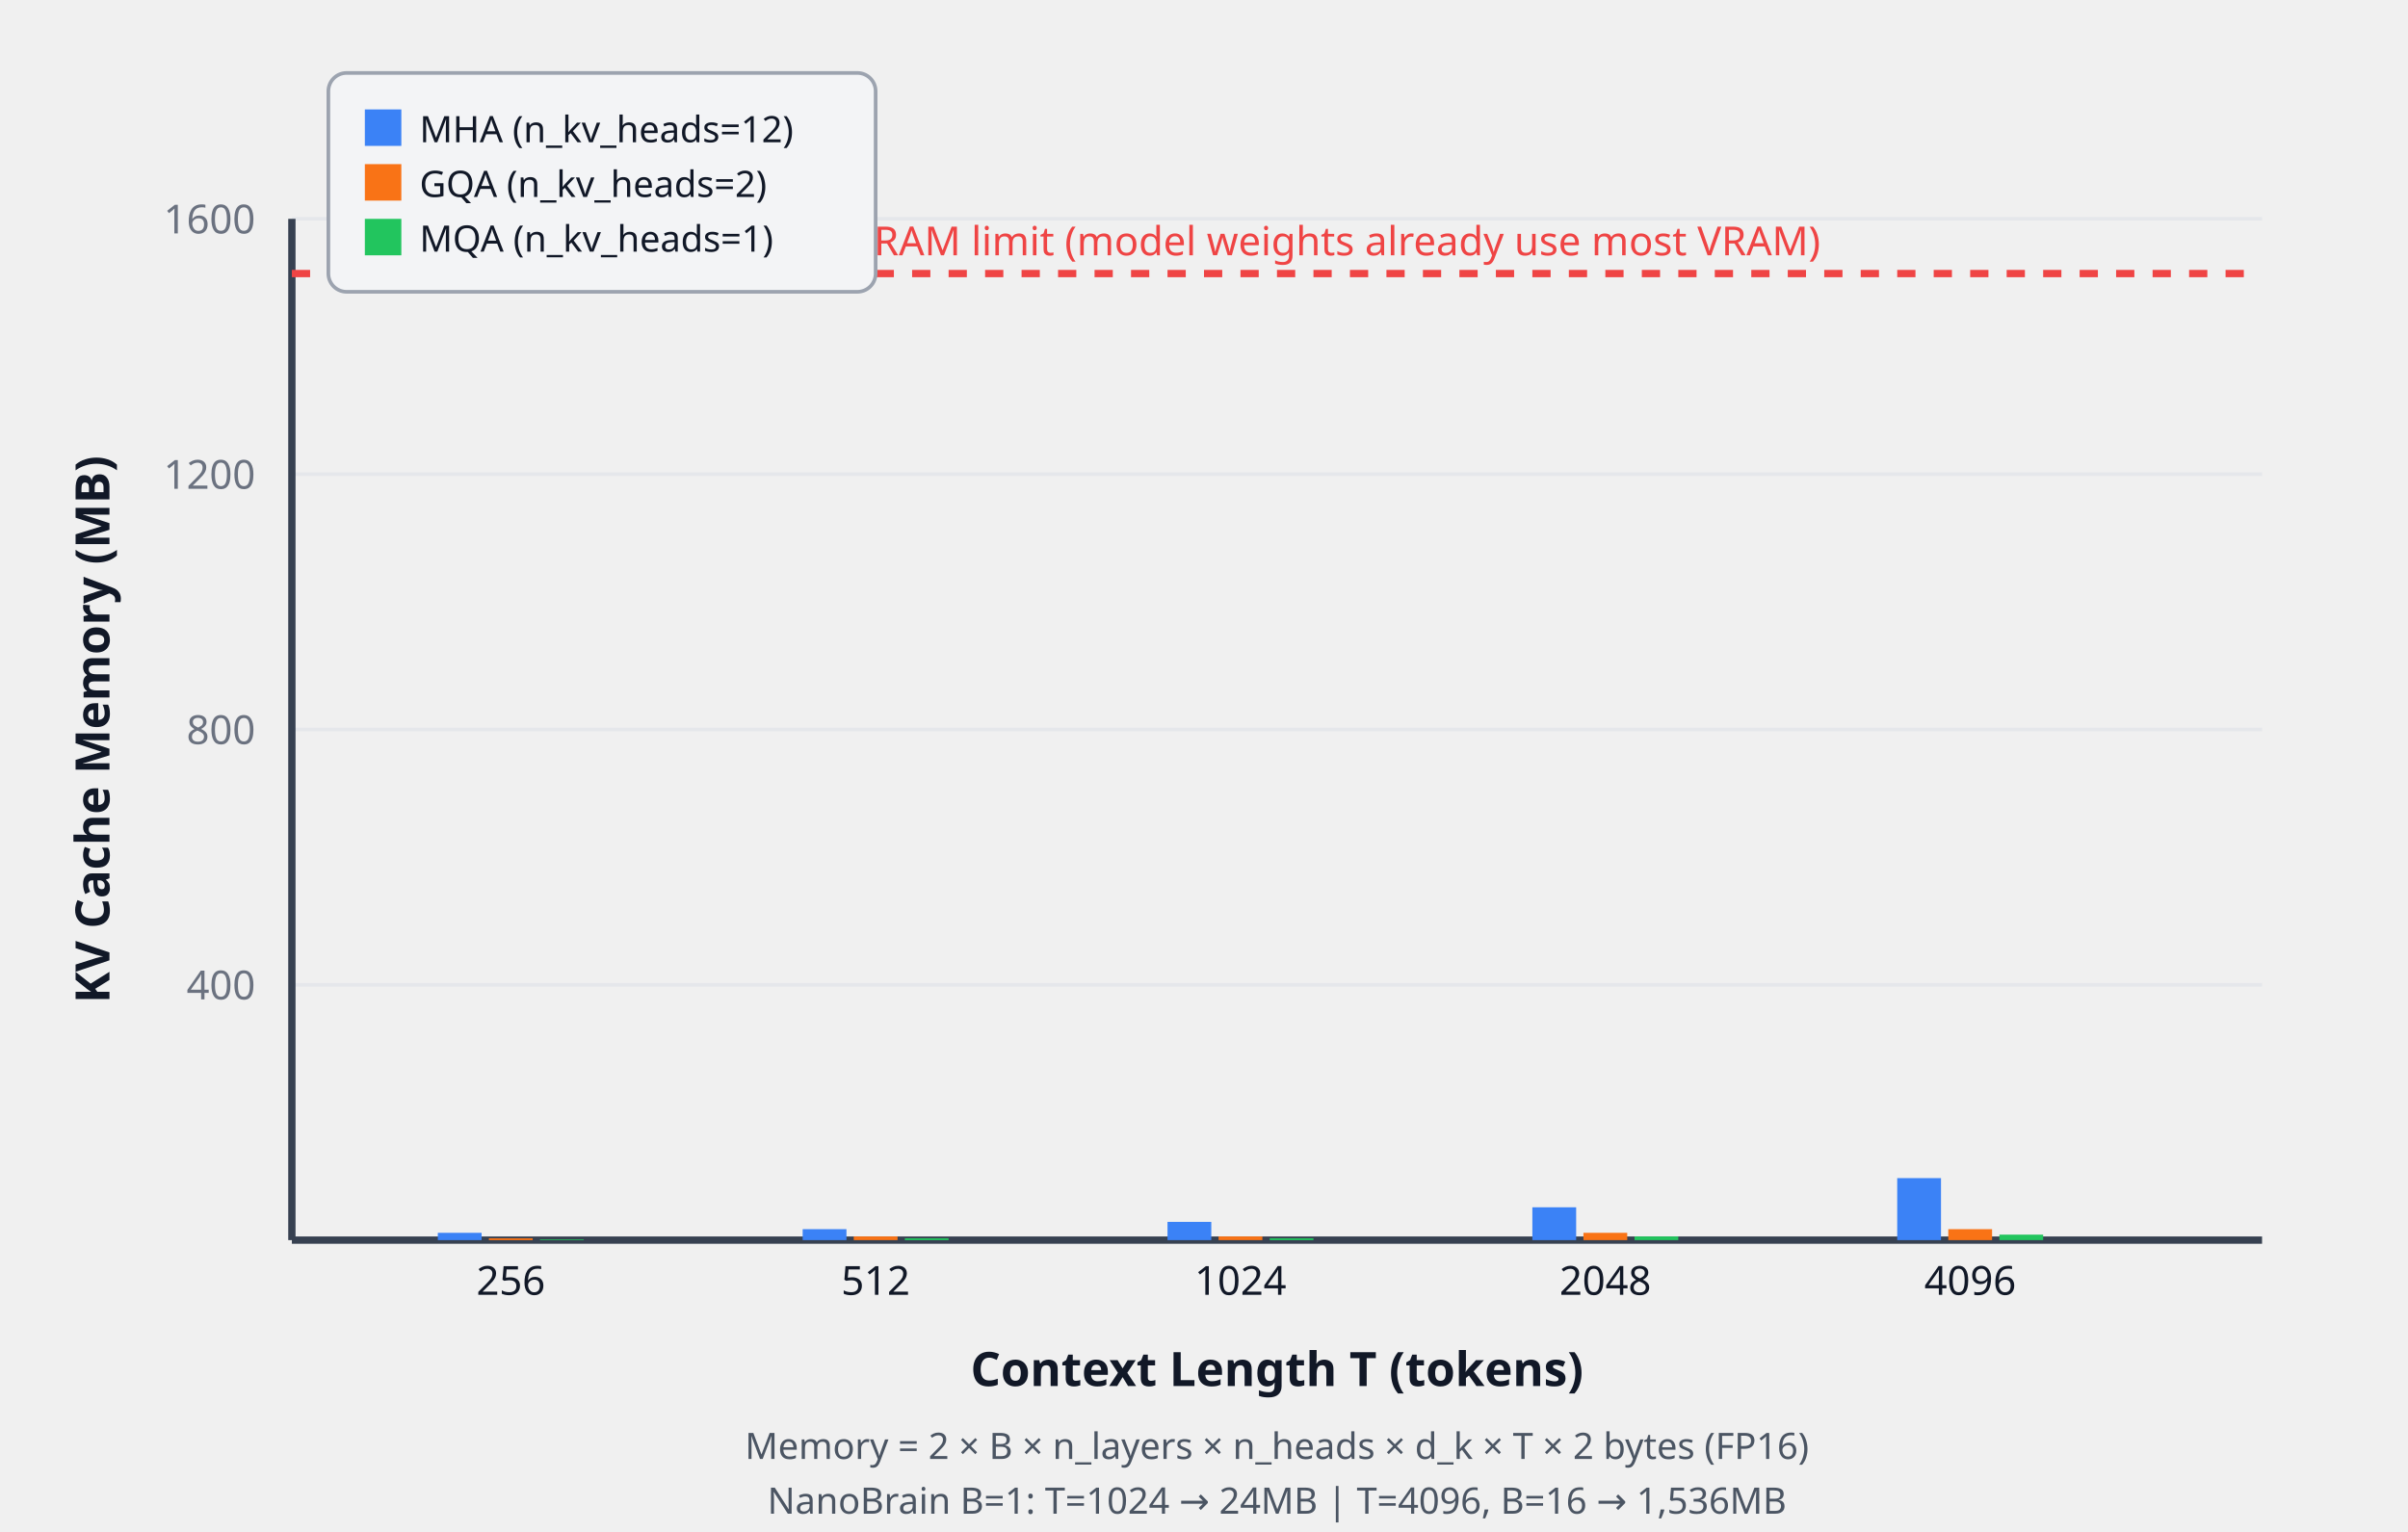
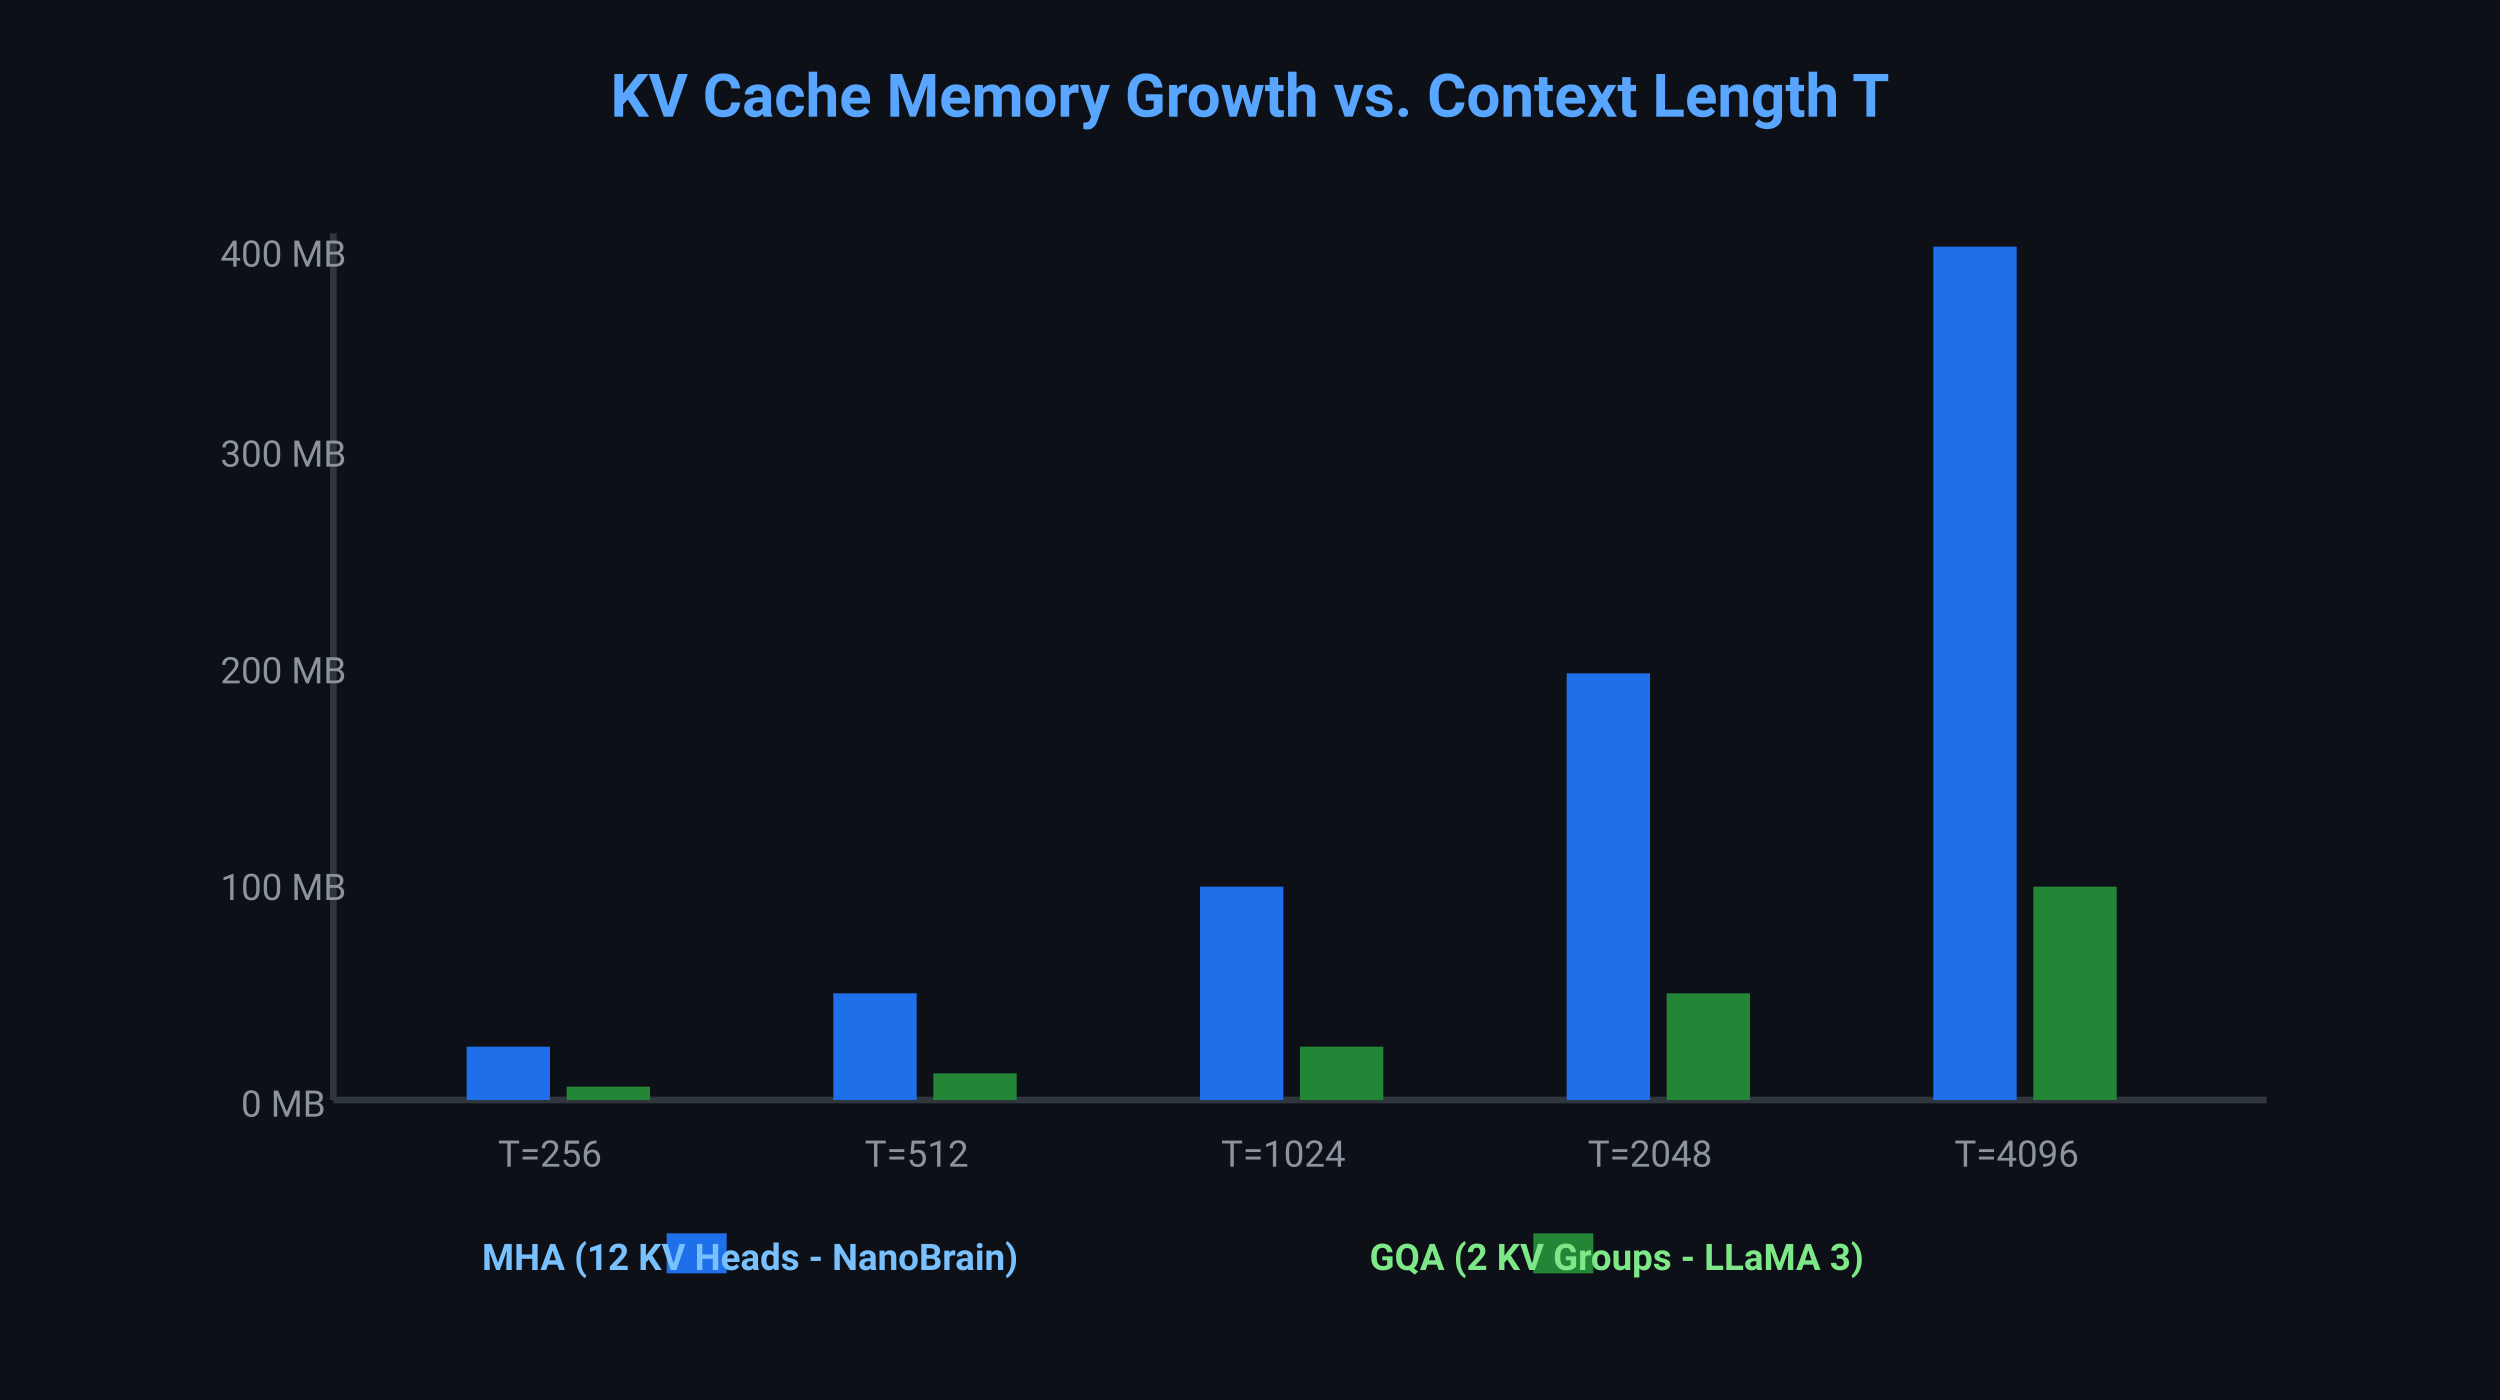
- <svg xmlns="http://www.w3.org/2000/svg" viewBox="0 0 660 420" width="660" height="420" style="background-color: white; font-family: sans-serif;">
-   <line x1="80" y1="60" x2="620" y2="60" stroke="#E5E7EB" stroke-width="1" />
-   <text x="70" y="64" font-size="11" text-anchor="end" fill="#6B7280">1600</text>
-   <line x1="80" y1="130" x2="620" y2="130" stroke="#E5E7EB" stroke-width="1" />
-   <text x="70" y="134" font-size="11" text-anchor="end" fill="#6B7280">1200</text>
-   <line x1="80" y1="200" x2="620" y2="200" stroke="#E5E7EB" stroke-width="1" />
-   <text x="70" y="204" font-size="11" text-anchor="end" fill="#6B7280">800</text>
-   <line x1="80" y1="270" x2="620" y2="270" stroke="#E5E7EB" stroke-width="1" />
-   <text x="70" y="274" font-size="11" text-anchor="end" fill="#6B7280">400</text>
-   <line x1="80" y1="340" x2="620" y2="340" stroke="#374151" stroke-width="2" />
-   <line x1="80" y1="60" x2="80" y2="340" stroke="#374151" stroke-width="2" />
-   <text x="350" y="380" font-size="13" font-weight="bold" text-anchor="middle" fill="#111827">Context Length T (tokens)</text>
-   <text x="30" y="200" font-size="13" font-weight="bold" text-anchor="middle" fill="#111827" transform="rotate(-90 30 200)">KV Cache Memory (MB)</text>
-   <line x1="80" y1="75" x2="620" y2="75" stroke="#EF4444" stroke-width="2" stroke-dasharray="5,5" />
-   <text x="350" y="70" font-size="11" text-anchor="middle" fill="#EF4444">~GPU VRAM limit (model weights already use most VRAM)</text>
-   <text x="140" y="355" font-size="11" text-anchor="middle" fill="#111827">256</text>
-   <rect x="120" y="338" width="12" height="2" fill="#3B82F6" />
-   <rect x="134" y="339.5" width="12" height="0.5" fill="#F97316" />
-   <rect x="148" y="339.8" width="12" height="0.2" fill="#22C55E" />
-   <text x="240" y="355" font-size="11" text-anchor="middle" fill="#111827">512</text>
-   <rect x="220" y="337" width="12" height="3" fill="#3B82F6" />
-   <rect x="234" y="339" width="12" height="1" fill="#F97316" />
-   <rect x="248" y="339.5" width="12" height="0.5" fill="#22C55E" />
-   <text x="340" y="355" font-size="11" text-anchor="middle" fill="#111827">1024</text>
-   <rect x="320" y="335" width="12" height="5" fill="#3B82F6" />
-   <rect x="334" y="339" width="12" height="1" fill="#F97316" />
-   <rect x="348" y="339.5" width="12" height="0.5" fill="#22C55E" />
-   <text x="440" y="355" font-size="11" text-anchor="middle" fill="#111827">2048</text>
-   <rect x="420" y="331" width="12" height="9" fill="#3B82F6" />
-   <rect x="434" y="338" width="12" height="2" fill="#F97316" />
-   <rect x="448" y="339" width="12" height="1" fill="#22C55E" />
-   <text x="540" y="355" font-size="11" text-anchor="middle" fill="#111827">4096</text>
-   <rect x="520" y="323" width="12" height="17" fill="#3B82F6" />
-   <rect x="534" y="337" width="12" height="3" fill="#F97316" />
-   <rect x="548" y="338.5" width="12" height="1.5" fill="#22C55E" />
-   <text x="350" y="400" font-size="10" text-anchor="middle" fill="#4B5563">Memory = 2 × B × n_layers × n_heads × d_k × T × 2 bytes (FP16)</text>
-   <text x="350" y="415" font-size="10" text-anchor="middle" fill="#4B5563">NanoBrain B=1: T=1024 → 24MB  |  T=4096, B=16 → 1,536MB</text>
-   <rect x="90" y="20" width="150" height="60" rx="5" fill="#F3F4F6" stroke="#9CA3AF" stroke-width="1" />
-   <rect x="100" y="30" width="10" height="10" fill="#3B82F6" />
-   <text x="115" y="39" font-size="10" fill="#111827">MHA (n_kv_heads=12)</text>
-   <rect x="100" y="45" width="10" height="10" fill="#F97316" />
-   <text x="115" y="54" font-size="10" fill="#111827">GQA (n_kv_heads=2)</text>
-   <rect x="100" y="60" width="10" height="10" fill="#22C55E" />
-   <text x="115" y="69" font-size="10" fill="#111827">MQA (n_kv_heads=1)</text>
+ <svg xmlns="http://www.w3.org/2000/svg" viewBox="0 0 750 420" width="100%" height="100%" style="background-color: #0d1117; font-family: -apple-system, BlinkMacSystemFont, 'Segoe UI', Roboto, Helvetica, Arial, sans-serif;">
+   <style>
+     .title { font-size: 18px; font-weight: bold; fill: #58a6ff; text-anchor: middle; }
+     .box-title { font-size: 13px; font-weight: bold; fill: #ffffff; text-anchor: middle; }
+     .sub-text { font-size: 11px; fill: #8b949e; text-anchor: middle; }
+   </style>
+   <rect width="100%" height="100%" fill="#0d1117" />
+   <text x="375" y="35" class="title">KV Cache Memory Growth vs. Context Length T</text>
+   <g transform="translate(100, 70)">
+     <line x1="0" y1="0" x2="0" y2="260" stroke="#30363d" stroke-width="2" />
+     <line x1="0" y1="260" x2="580" y2="260" stroke="#30363d" stroke-width="2" />
+     <text x="-15" y="265" class="sub-text">0 MB</text>
+     <text x="-15" y="200" class="sub-text">100 MB</text>
+     <text x="-15" y="135" class="sub-text">200 MB</text>
+     <text x="-15" y="70" class="sub-text">300 MB</text>
+     <text x="-15" y="10" class="sub-text">400 MB</text>
+     <rect x="40" y="244" width="25" height="16" fill="#1f6feb" />
+     <rect x="70" y="256" width="25" height="4" fill="#238636" />
+     <text x="65" y="280" class="sub-text">T=256</text>
+     <rect x="150" y="228" width="25" height="32" fill="#1f6feb" />
+     <rect x="180" y="252" width="25" height="8" fill="#238636" />
+     <text x="175" y="280" class="sub-text">T=512</text>
+     <rect x="260" y="196" width="25" height="64" fill="#1f6feb" />
+     <rect x="290" y="244" width="25" height="16" fill="#238636" />
+     <text x="285" y="280" class="sub-text">T=1024</text>
+     <rect x="370" y="132" width="25" height="128" fill="#1f6feb" />
+     <rect x="400" y="228" width="25" height="32" fill="#238636" />
+     <text x="395" y="280" class="sub-text">T=2048</text>
+     <rect x="480" y="4" width="25" height="256" fill="#1f6feb" />
+     <rect x="510" y="196" width="25" height="64" fill="#238636" />
+     <text x="505" y="280" class="sub-text">T=4096</text>
+   </g>
+   <rect x="200" y="370" width="18" height="12" fill="#1f6feb" />
+   <text x="225" y="381" class="sub-text" style="fill:#79c0ff; font-weight:bold;">MHA (12 KV Heads - NanoBrain)</text>
+   <rect x="460" y="370" width="18" height="12" fill="#238636" />
+   <text x="485" y="381" class="sub-text" style="fill:#7ee787; font-weight:bold;">GQA (2 KV Groups - LLaMA 3)</text>
</svg>
